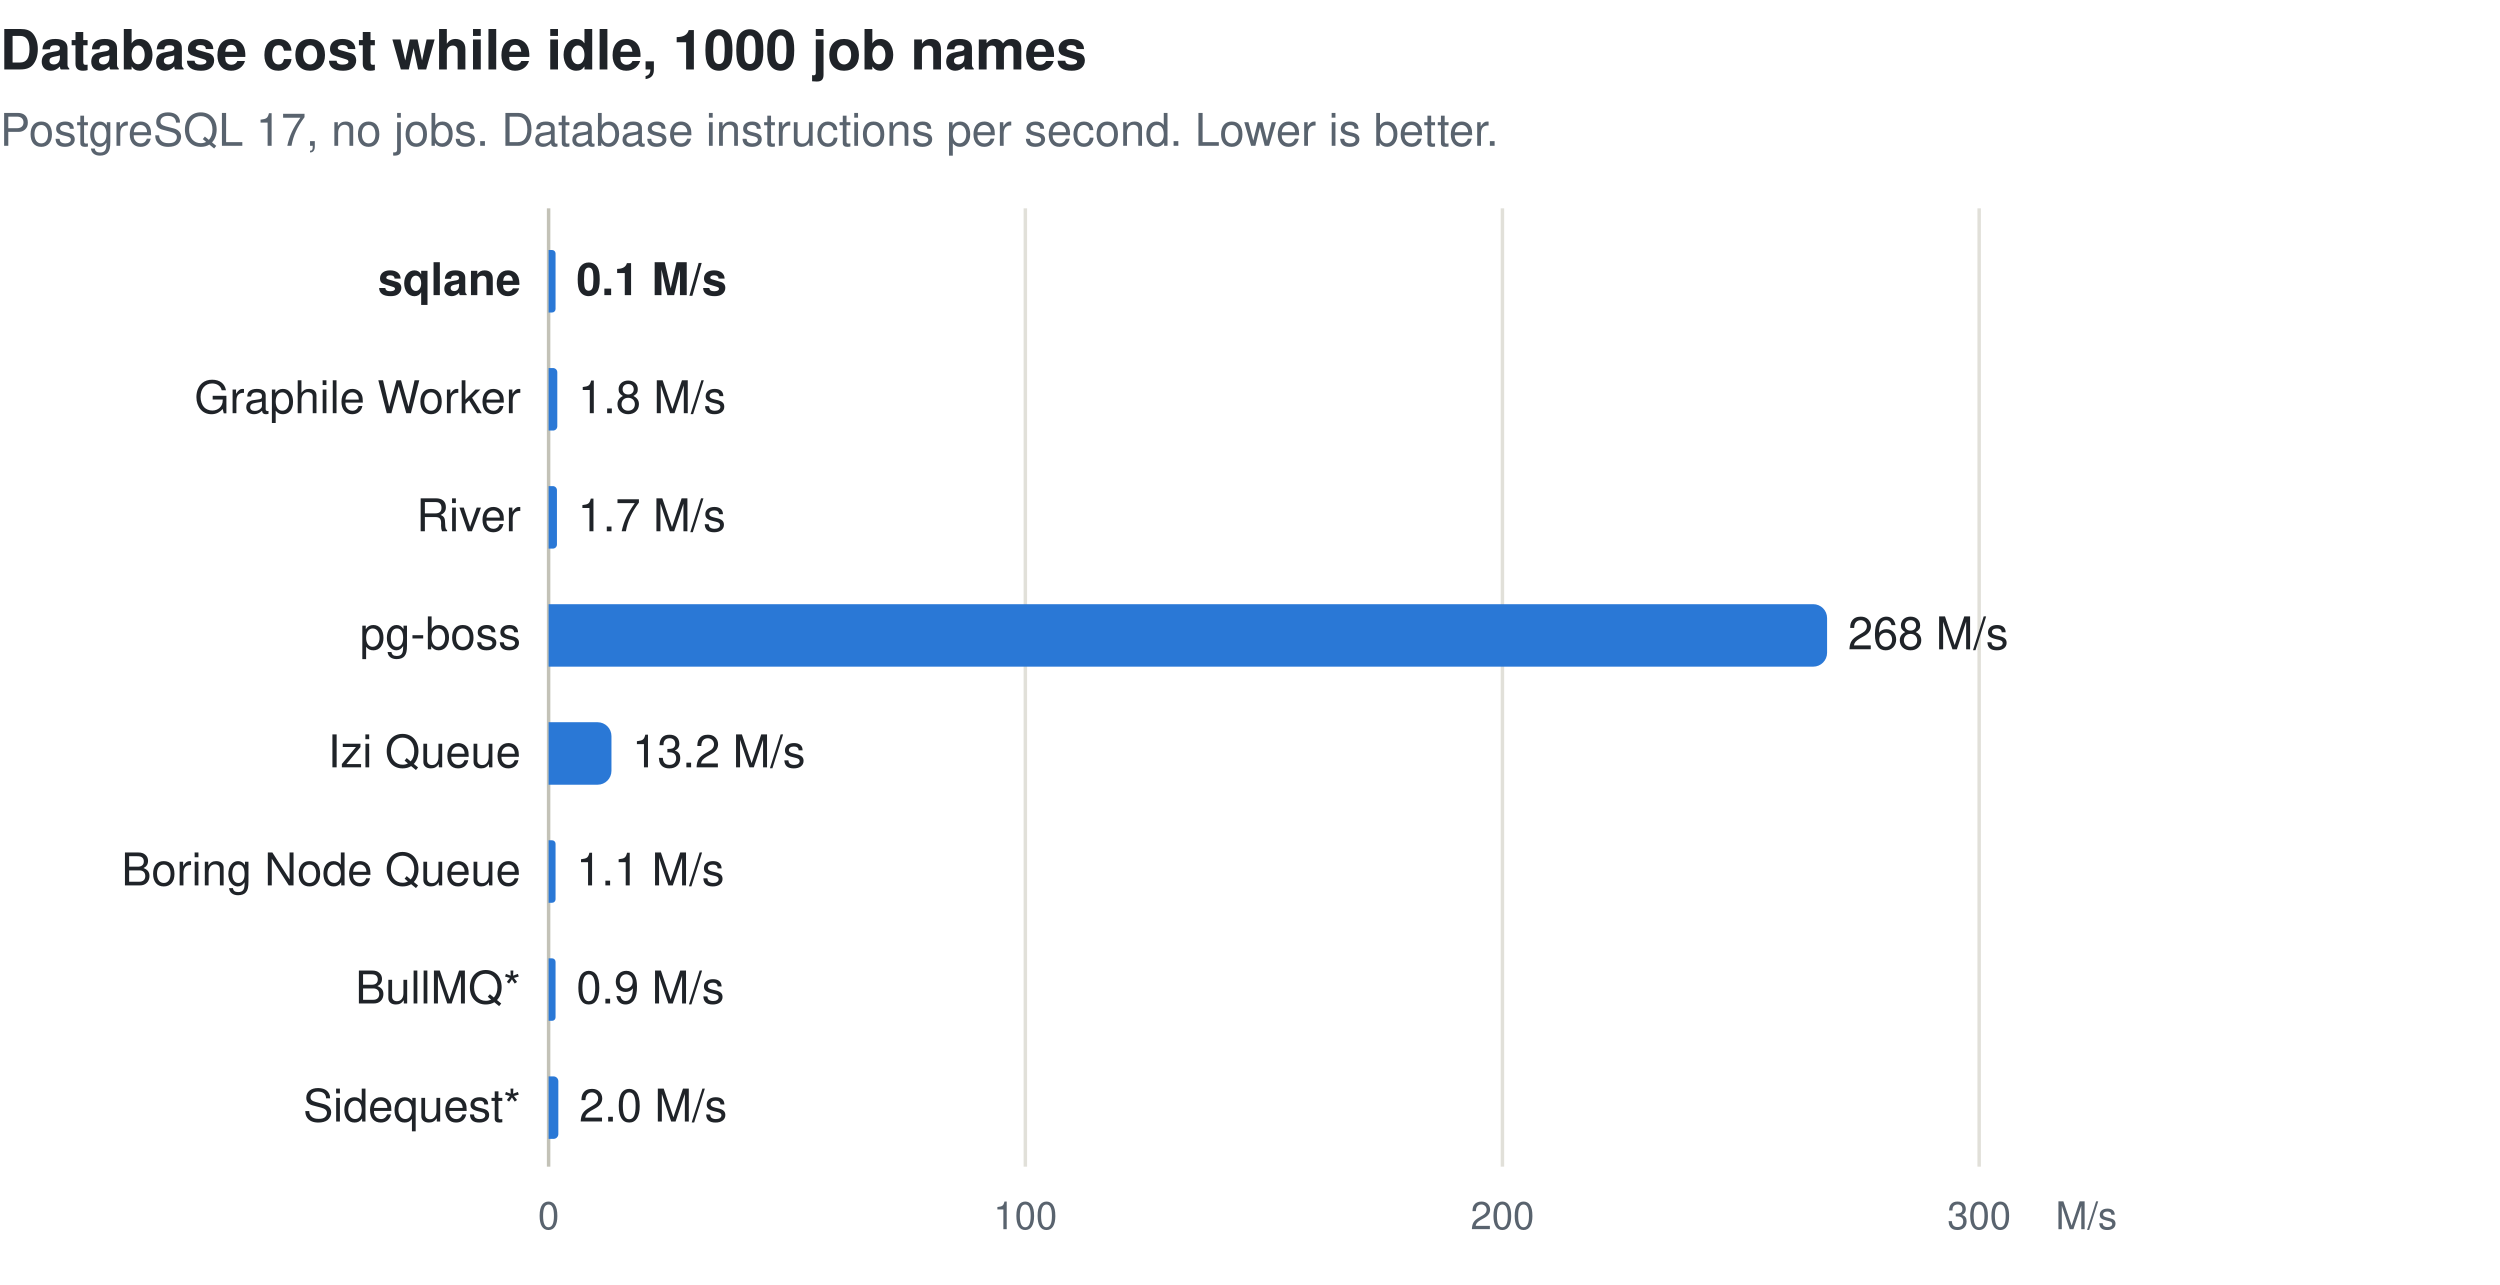
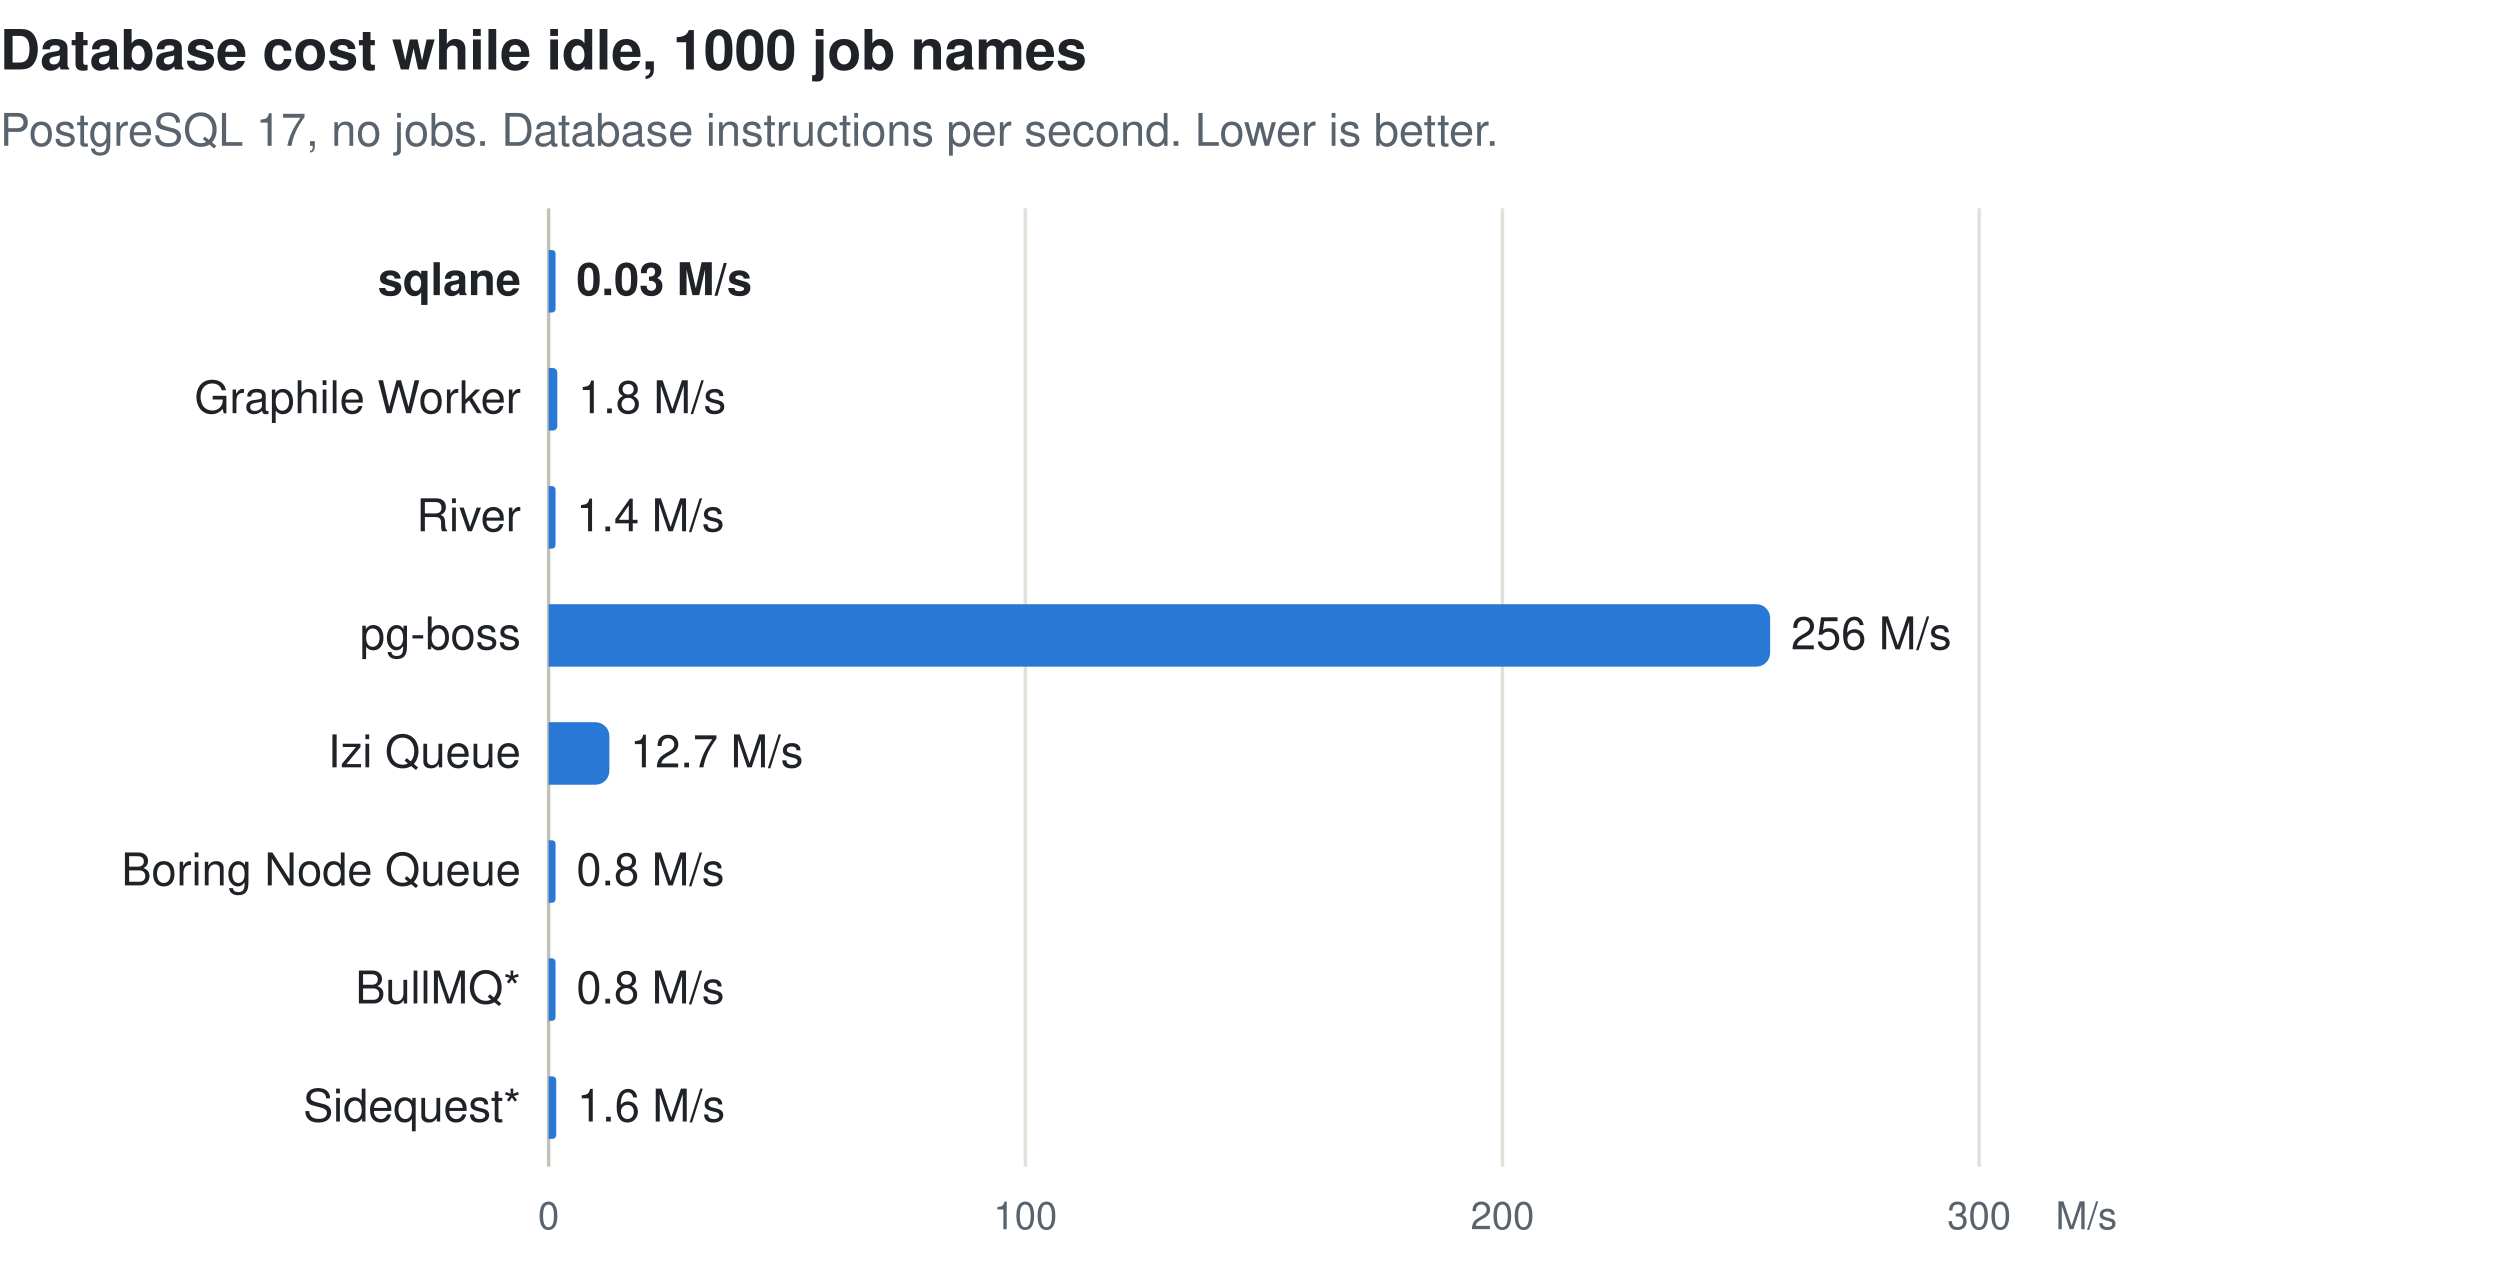
<svg xmlns="http://www.w3.org/2000/svg" width="720" height="370" viewBox="0 0 720 370" font-family="-apple-system, BlinkMacSystemFont, 'Segoe UI', Helvetica, Arial, sans-serif" role="img" aria-label="Database cost while idle, 1000 job names">
  <text x="0" y="20" font-size="16" font-weight="600" fill="#1f2328">Database cost while idle, 1000 job names</text>
  <text x="0" y="42" font-size="13" fill="#59636e">PostgreSQL 17, no jobs. Database instructions per second. Lower is better.</text>
  <line x1="158.0" y1="60" x2="158.0" y2="336" stroke="#c3c2b7" />
  <text x="158.0" y="354" font-size="11" fill="#59636e" text-anchor="middle">0</text>
  <line x1="295.3" y1="60" x2="295.3" y2="336" stroke="#e1e0d9" />
  <text x="295.3" y="354" font-size="11" fill="#59636e" text-anchor="middle">100</text>
  <line x1="432.7" y1="60" x2="432.7" y2="336" stroke="#e1e0d9" />
  <text x="432.7" y="354" font-size="11" fill="#59636e" text-anchor="middle">200</text>
  <line x1="570.0" y1="60" x2="570.0" y2="336" stroke="#e1e0d9" />
  <text x="570.0" y="354" font-size="11" fill="#59636e" text-anchor="middle">300</text>
  <text x="592" y="354" font-size="11" fill="#59636e">M/s</text>
  <text x="150" y="85" font-size="13" fill="#1f2328" text-anchor="end" font-weight="600">sqlane</text>
  <path d="M158,72H159.0A1,1 0 0 1 160.0,73V89A1,1 0 0 1 159.0,90H158Z" fill="#2a78d6" />
-   <text x="166.0" y="85" font-size="13" fill="#1f2328" font-weight="600">0.1 M/s</text>
+   <text x="166.0" y="85" font-size="13" fill="#1f2328" font-weight="600">0.03 M/s</text>
  <text x="150" y="119" font-size="13" fill="#1f2328" text-anchor="end">Graphile Worker</text>
-   <path d="M158,106H159.2A1.226,1.226 0 0 1 160.5,107.226V122.774A1.226,1.226 0 0 1 159.2,124H158Z" fill="#2a78d6" />
+   <path d="M158,106H159.3A1.257,1.257 0 0 1 160.5,107.257V122.743A1.257,1.257 0 0 1 159.3,124H158Z" fill="#2a78d6" />
  <text x="166.5" y="119" font-size="13" fill="#1f2328">1.8 M/s</text>
  <text x="150" y="153" font-size="13" fill="#1f2328" text-anchor="end">River</text>
-   <path d="M158,140H159.2A1.183,1.183 0 0 1 160.4,141.183V156.817A1.183,1.183 0 0 1 159.2,158H158Z" fill="#2a78d6" />
-   <text x="166.4" y="153" font-size="13" fill="#1f2328">1.7 M/s</text>
+   <path d="M158,140H159.0A1,1 0 0 1 160.0,141V157A1,1 0 0 1 159.0,158H158Z" fill="#2a78d6" />
+   <text x="166.0" y="153" font-size="13" fill="#1f2328">1.4 M/s</text>
  <text x="150" y="187" font-size="13" fill="#1f2328" text-anchor="end">pg-boss</text>
-   <path d="M158,174H522.2A4,4 0 0 1 526.2,178V188A4,4 0 0 1 522.2,192H158Z" fill="#2a78d6" />
-   <text x="532.2" y="187" font-size="13" fill="#1f2328">268 M/s</text>
+   <path d="M158,174H505.8A4,4 0 0 1 509.8,178V188A4,4 0 0 1 505.8,192H158Z" fill="#2a78d6" />
+   <text x="515.8" y="187" font-size="13" fill="#1f2328">256 M/s</text>
  <text x="150" y="221" font-size="13" fill="#1f2328" text-anchor="end">Izi Queue</text>
-   <path d="M158,208H172.1A4,4 0 0 1 176.1,212V222A4,4 0 0 1 172.1,226H158Z" fill="#2a78d6" />
-   <text x="182.1" y="221" font-size="13" fill="#1f2328">13.2 M/s</text>
+   <path d="M158,208H171.5A4,4 0 0 1 175.5,212V222A4,4 0 0 1 171.5,226H158Z" fill="#2a78d6" />
+   <text x="181.5" y="221" font-size="13" fill="#1f2328">12.7 M/s</text>
  <text x="150" y="255" font-size="13" fill="#1f2328" text-anchor="end">Boring Node Queue</text>
  <path d="M158,242H159.0A1,1 0 0 1 160.0,243V259A1,1 0 0 1 159.0,260H158Z" fill="#2a78d6" />
-   <text x="166.0" y="255" font-size="13" fill="#1f2328">1.1 M/s</text>
+   <text x="166.0" y="255" font-size="13" fill="#1f2328">0.8 M/s</text>
  <text x="150" y="289" font-size="13" fill="#1f2328" text-anchor="end">BullMQ*</text>
  <path d="M158,276H159.0A1,1 0 0 1 160.0,277V293A1,1 0 0 1 159.0,294H158Z" fill="#2a78d6" />
-   <text x="166.0" y="289" font-size="13" fill="#1f2328">0.9 M/s</text>
+   <text x="166.0" y="289" font-size="13" fill="#1f2328">0.8 M/s</text>
  <text x="150" y="323" font-size="13" fill="#1f2328" text-anchor="end">Sidequest*</text>
-   <path d="M158,310H159.4A1.389,1.389 0 0 1 160.8,311.389V326.611A1.389,1.389 0 0 1 159.4,328H158Z" fill="#2a78d6" />
-   <text x="166.8" y="323" font-size="13" fill="#1f2328">2.0 M/s</text>
+   <path d="M158,310H159.1A1.076,1.076 0 0 1 160.2,311.076V326.924A1.076,1.076 0 0 1 159.1,328H158Z" fill="#2a78d6" />
+   <text x="166.2" y="323" font-size="13" fill="#1f2328">1.6 M/s</text>
</svg>
